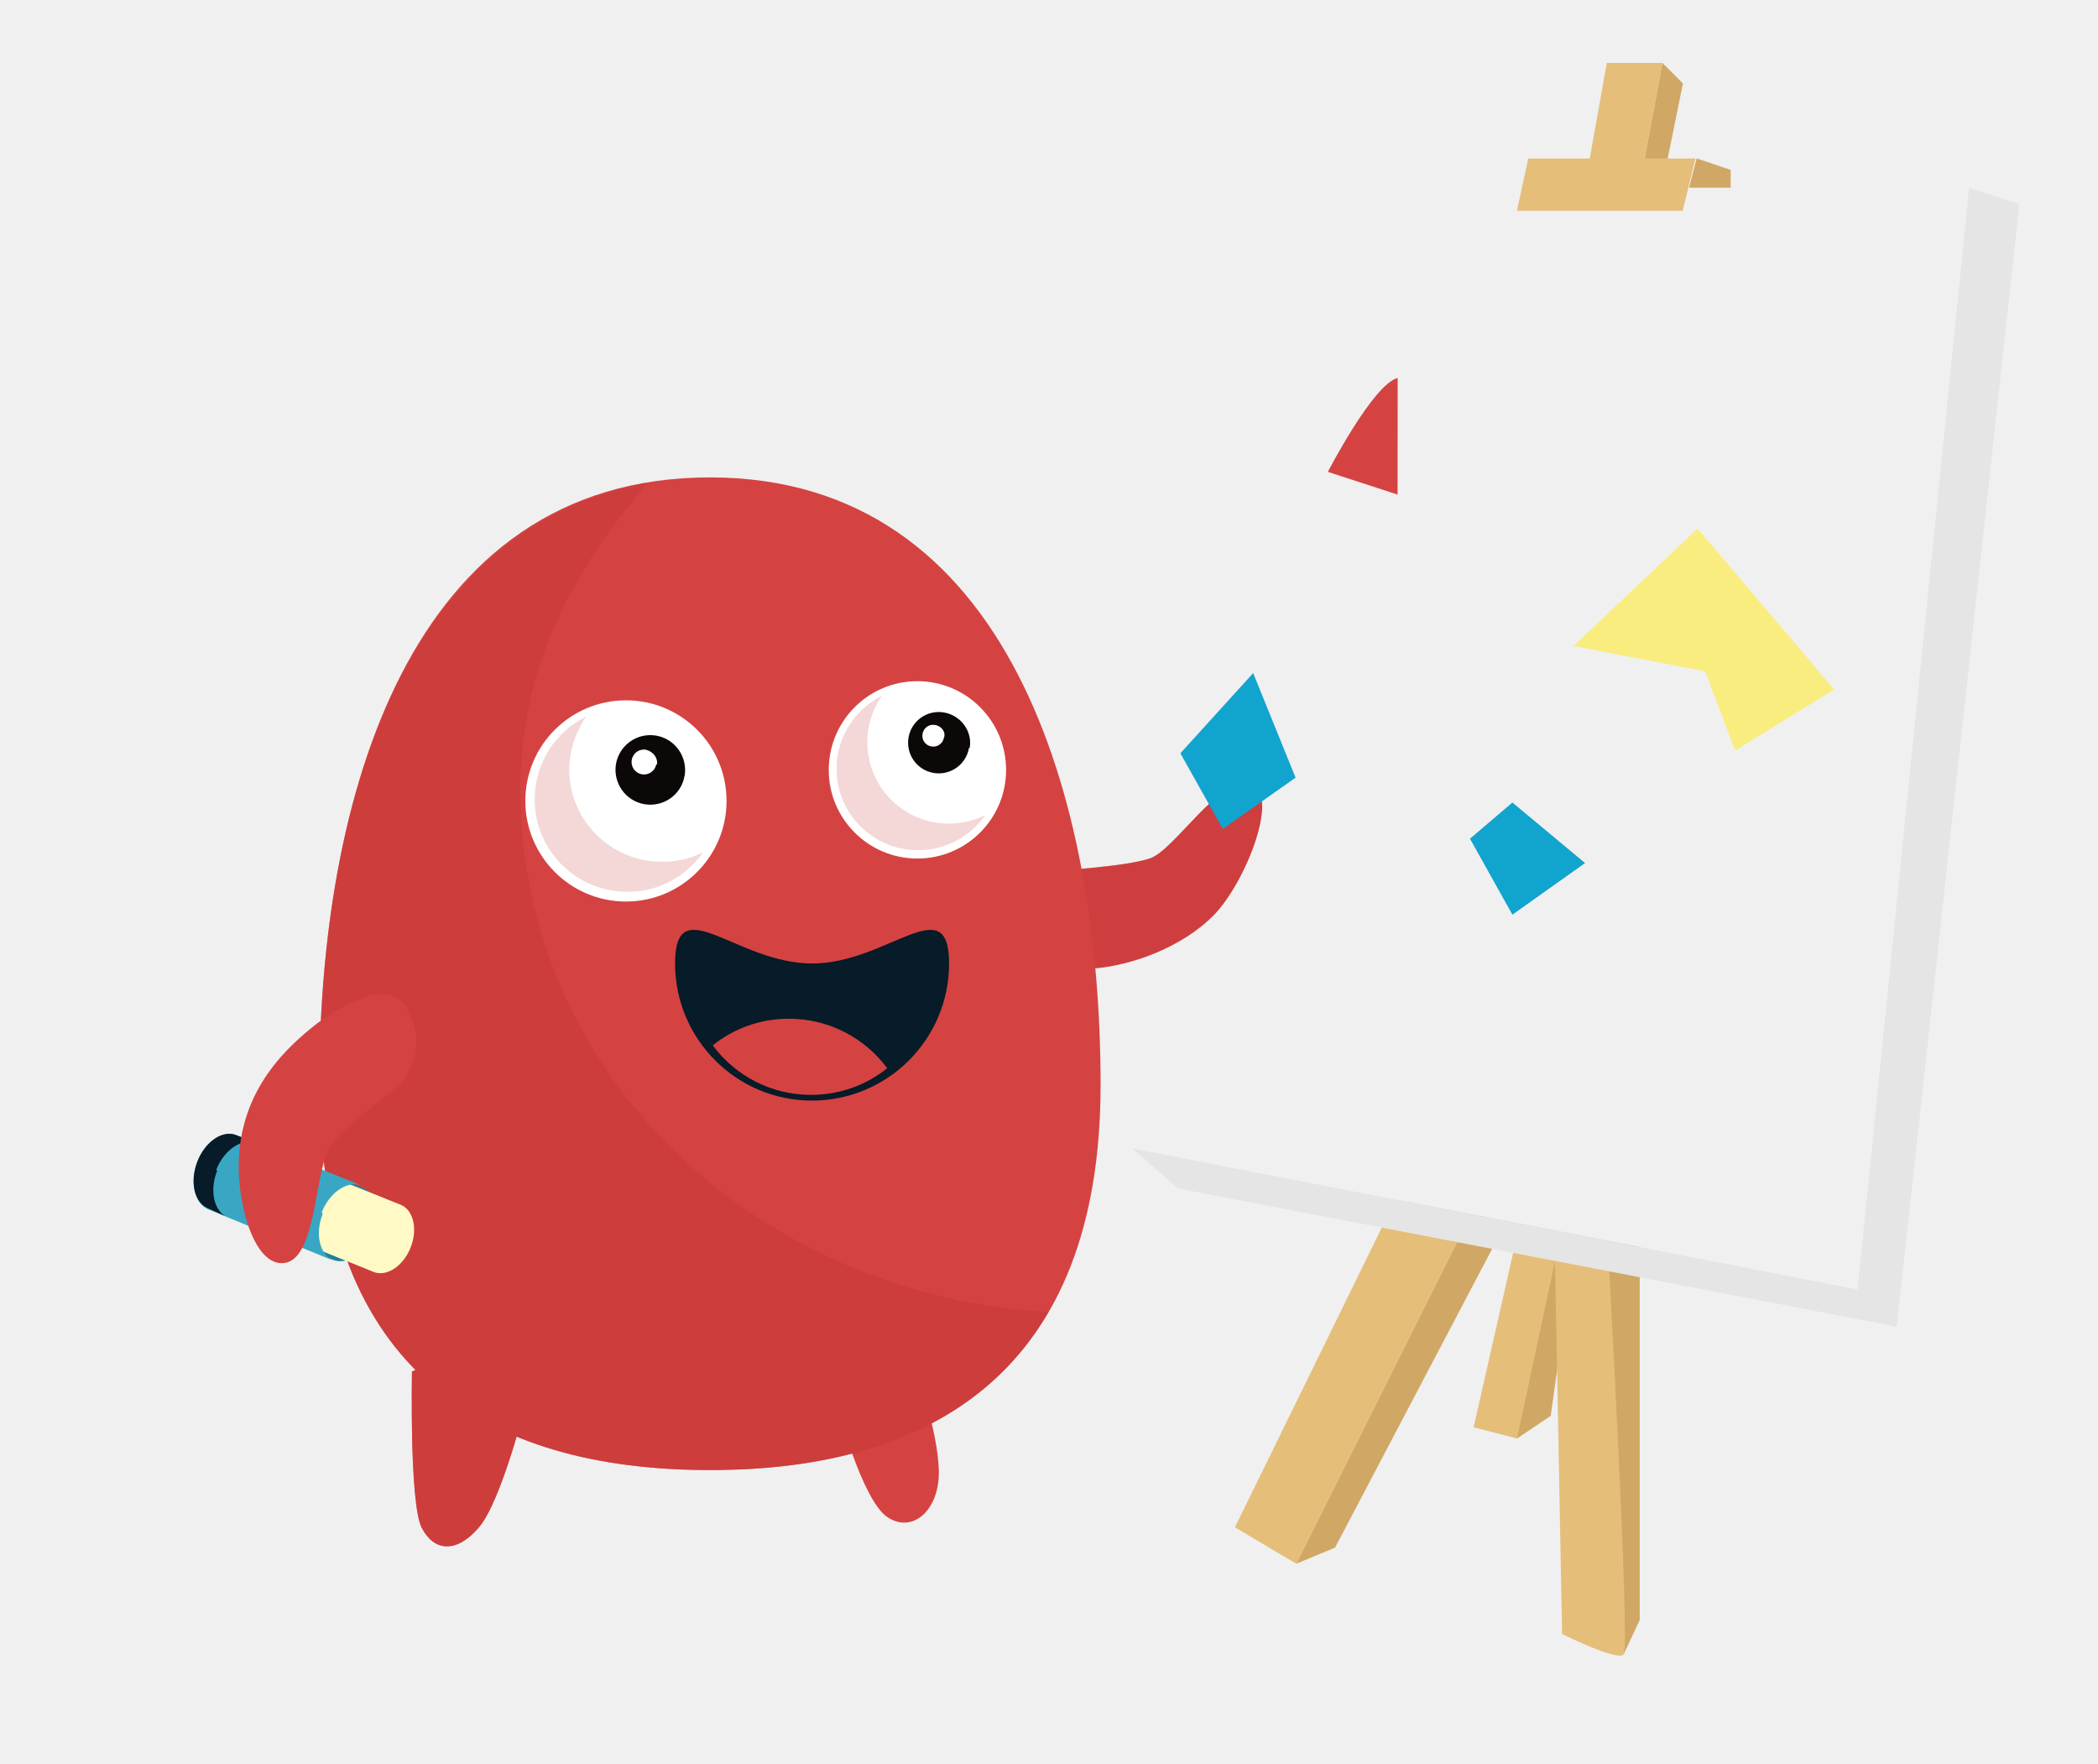
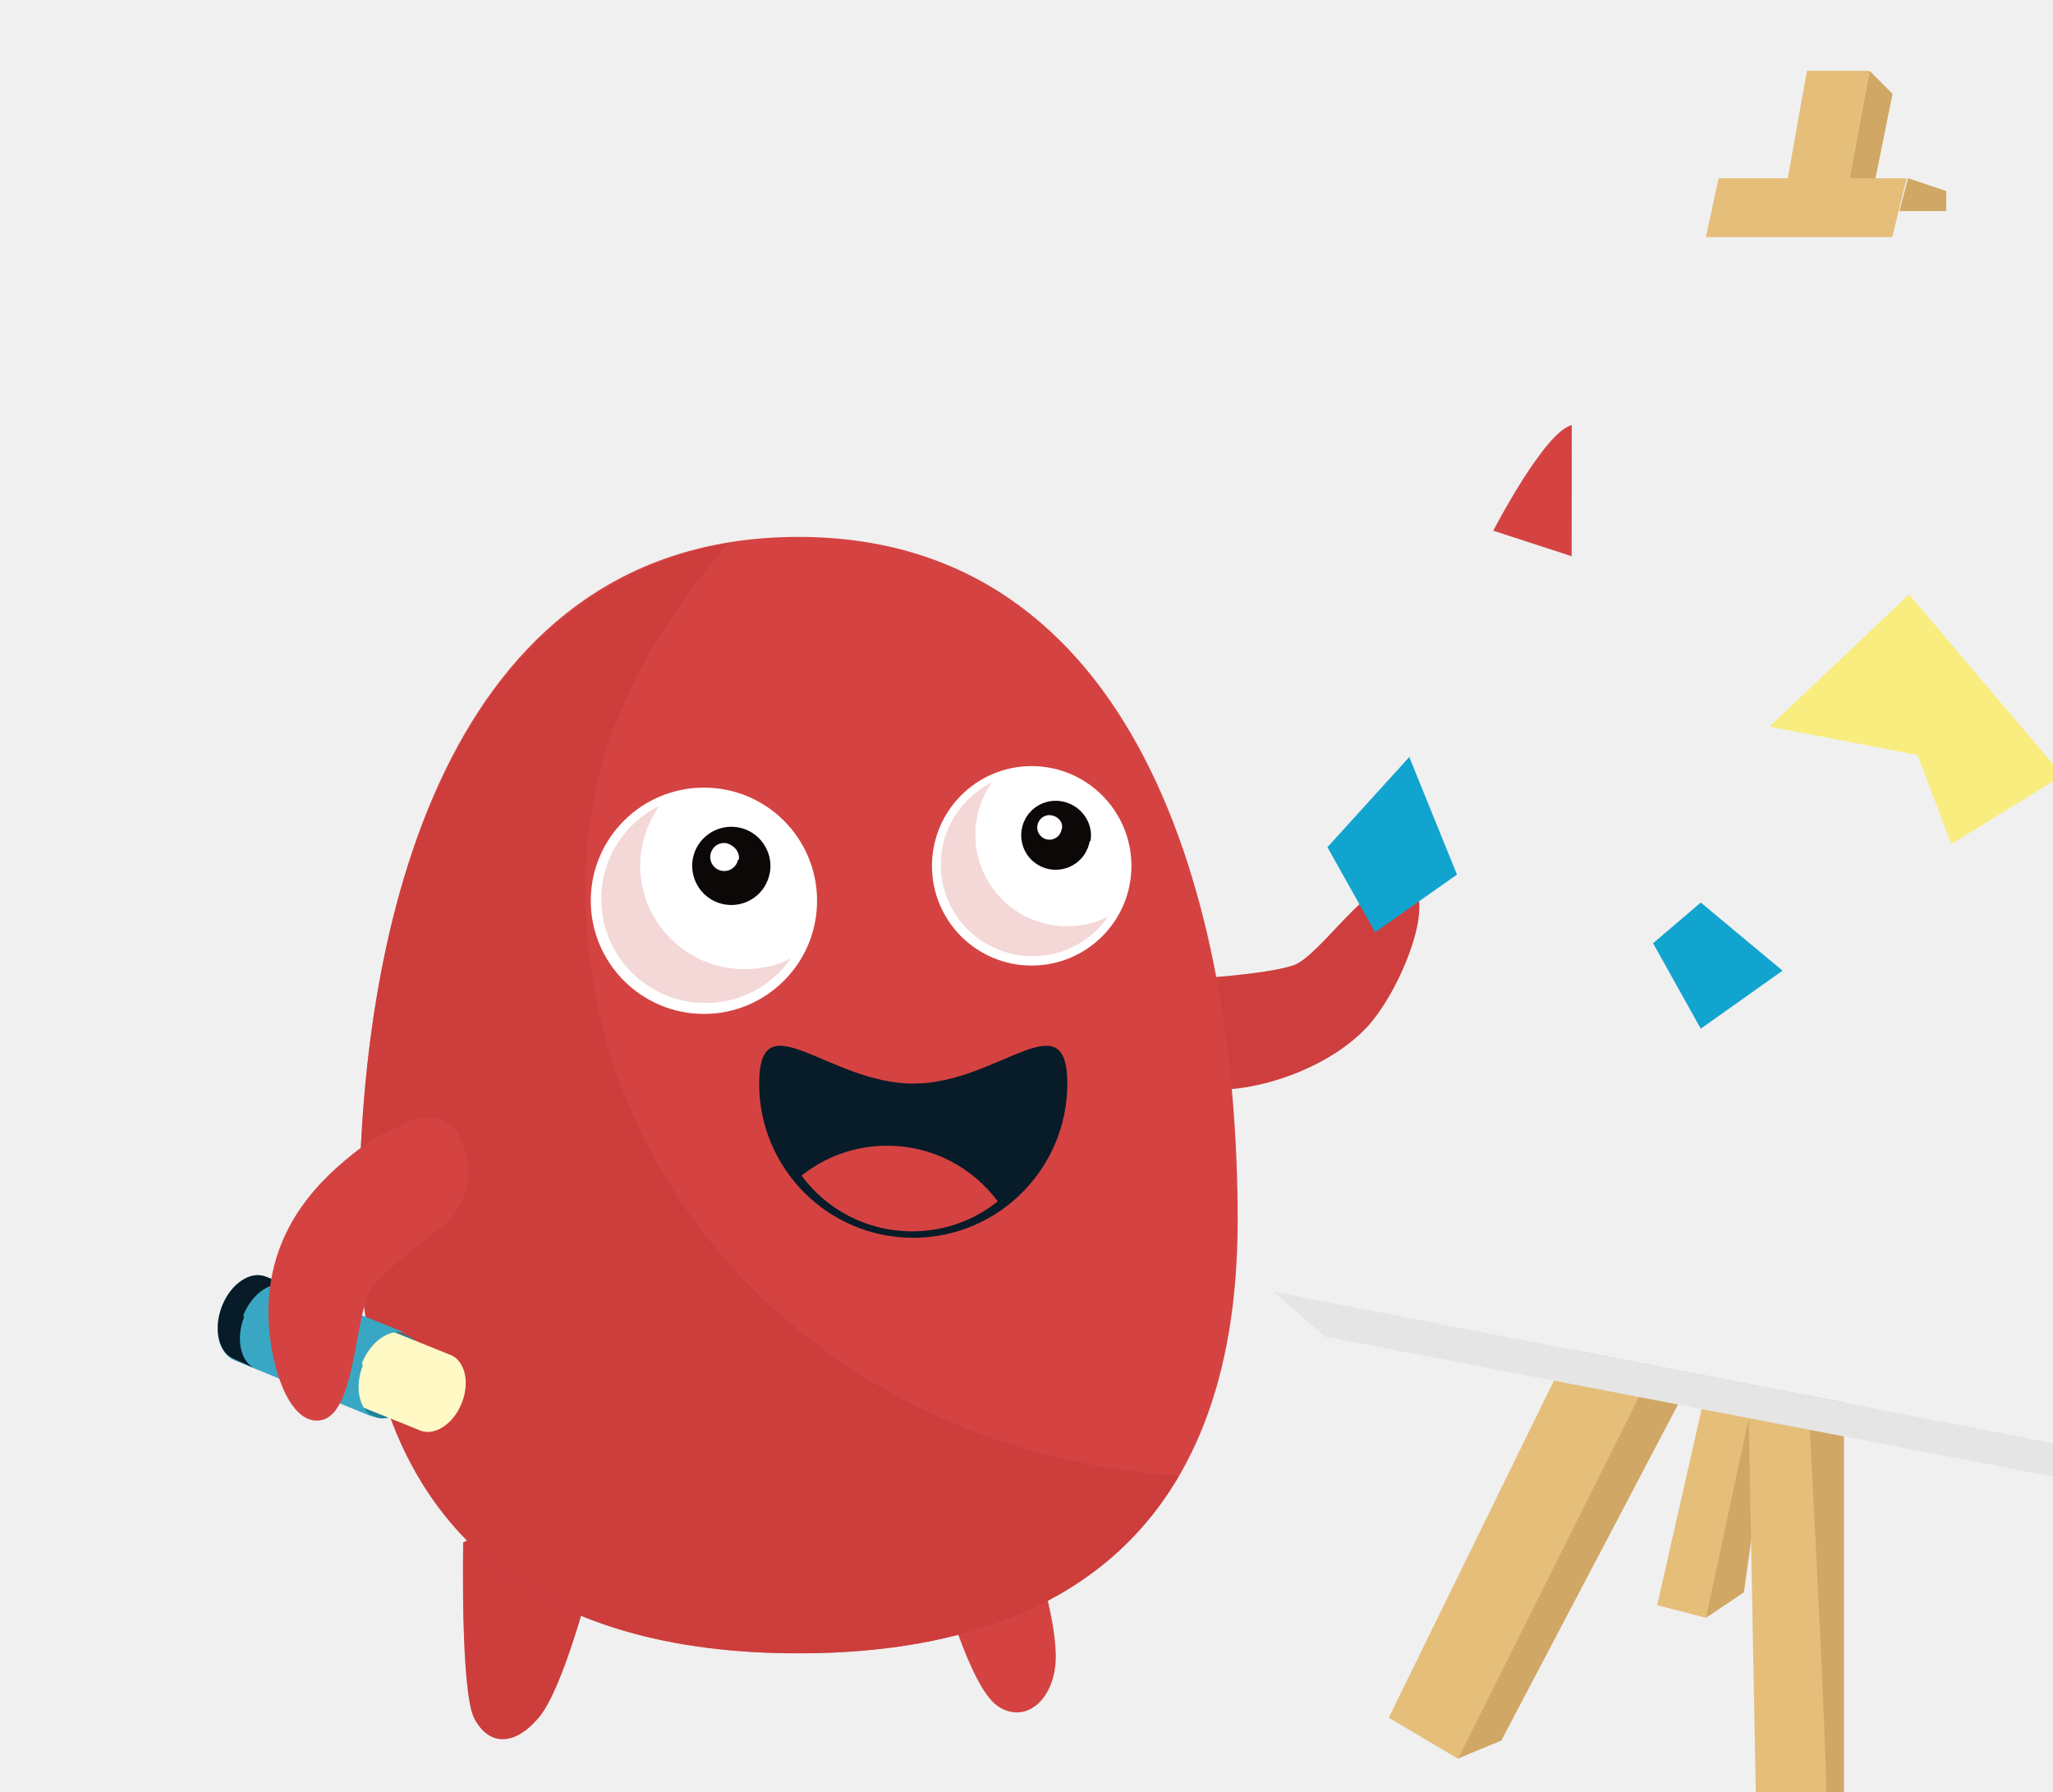
- <svg xmlns="http://www.w3.org/2000/svg" height="2384" width="2836">
+ <svg xmlns="http://www.w3.org/2000/svg">
  <defs>
    <clipPath id="a">
      <path d="M0 1788h2127V0H0z" />
    </clipPath>
    <clipPath id="b">
      <path d="M417.3 405.8h115.4V220.2H417.3z" />
    </clipPath>
    <clipPath id="c">
      <path d="M1048.2 994.2h231.4V805.7h-231.4z" />
    </clipPath>
    <clipPath id="d">
      <path d="M323.7 1298.3H1063V297.6H323.7z" />
    </clipPath>
    <clipPath id="e">
      <path d="M541.7 1061.4h170.7V883.8H541.7z" />
    </clipPath>
    <clipPath id="f">
      <path d="M848 1082.5h150.5V926H848z" />
    </clipPath>
  </defs>
  <path d="M2050.5 1944.6l45.7-30.7 34-243 64.8 565 21.5-46v-519l-133-11zm289-1715l-46-15.4L2275 285l64.2 12z" fill="#d1a765" />
  <g clip-path="url(#a)" transform="matrix(1.33333 0 0 -1.33333 0 2384)">
    <path d="M1414.8 571.8L1252 239.6l62.3-37 166 332h57.6L1494 341l44-11.4 38.5 179.8 7.2-378s55.5-27.7 62.4-20.8c7 7-17 433.4-17 433.4z" fill="#e5be7a" />
    <path d="M1288.6 1597.7h707.7l-113-1117-735.3 143z" fill="#f1f0f0" />
    <path d="M1353.5 219l-39.2-16.3 166 332h39.2zm352.7 1484.4l-20.8 20.8-23-123.4h23z" fill="#d1a765" />
    <path d="M2047.3 1581.2l-51 16.5-113-1117-735.3 143 46.4-40.6L1923 443z" fill="#e5e5e5" />
    <path d="M1549.4 1627.3l-11.5-53h168l13 53z" fill="#e5be7a" />
    <path d="M1629 1724.2l-22-123.4h55.4l23 123.4z" fill="#e5be7a" />
    <path d="M417.6 397.7S415 263 427.6 239c12.5-24 35-26 57.5 0 23 26 48 126.2 48 126.2s-57 62.5-115 32.5" fill="#d44342" />
    <g clip-path="url(#b)" opacity=".6">
      <path d="M417.6 397.7S415 263 427.6 239c12.5-24 35-26 57.5 0 23 26 48 126.2 48 126.2s-57 62.5-115 32.5" fill="#c63838" />
    </g>
    <path d="M848 365.2s25.5-97.6 51.5-115.2c26-17.5 53.5 7.5 52.3 47.6-1.2 40-21.8 97.6-21.8 97.6zm227.7 540.5s65 3.7 90 12c25 8 72 85.6 102.3 75.6 30.4-10-5-99.5-37-132.6-32.3-33.2-83.8-51.3-120.8-54.4-37-3.2-62 7.8-62 7.8" fill="#d44342" />
    <g clip-path="url(#c)" opacity=".4">
      <path d="M1075.7 905.7s65 3.7 90 12c25 8 72 85.6 102.3 75.6 30.4-10-5-99.5-37-132.6-32.3-33.2-83.8-51.3-120.8-54.4-37-3.2-62 7.8-62 7.8" fill="#c63838" />
    </g>
    <path d="M1115.8 688c0-289-169.6-390.4-396-390.4-226.6 0-396 101.5-396 390.4 0 288.8 89.2 616 396 616 304.3 0 396-327.2 396-616" fill="#d44342" />
    <g clip-path="url(#d)" opacity=".6">
      <path d="M529.7 941.6c-13 144.2 36 249.3 126.6 356.7C400.5 1252 323.7 955.8 323.7 688c0-289 169.5-390.4 396-390.4 150.8 0 276.2 45 343.3 160.3-279.4 16-509 216-533.3 483" fill="#c63838" />
    </g>
    <path d="M736.6 976c0-56.2-45.6-102-102-102-56.3 0-102 45.8-102 102 0 56.4 45.7 102 102 102 56.4 0 102-45.6 102-102" fill="#fff" />
    <path d="M694 1001.4c-3.2-19.2-21.5-32-40.7-28.7-19.2 3.3-32 21.6-28.8 40.8 3.4 19.2 21.6 32 40.8 28.7 19.2-3.3 32-21.6 28.8-40.8" fill="#0c0808" />
    <path d="M665.4 1013.3c-1.2-6.8-7.7-11.5-14.6-10.3-7 1.2-11.5 7.8-10.3 14.6 1.2 7 7.7 11.5 14.6 10.3 7-2 12-8 11-15" fill="#fff" />
    <g clip-path="url(#e)" opacity=".2">
      <path d="M670.8 914.4c-51.7 0-93.7 42-93.7 93.6 0 20 7 38.2 17 53.4-31-15.4-52-47-52-84 0-51.6 42-93.6 94-93.6 32 0 60 16 77 40.4-12-6.3-26-9.8-41-9.8" fill="#c63838" />
    </g>
    <path d="M1020 1007.4c0-49.6-40.3-89.8-90-89.8-49.6 0-89.8 40.2-89.8 89.8 0 49.7 40.2 90 89.8 90 49.7 0 90-40.3 90-90" fill="#fff" />
    <path d="M982.4 1029.7c-3-17-19-28.2-36-25.3-17 3-28.2 19-25.3 36 3 17 19 28.2 36 25.3 17-3 29-19 26-36" fill="#0c0808" />
    <path d="M957 1040.2c-1-6-6.7-10-12.7-9-6 1-10.2 6.8-9 12.8 1 6 6.7 10.2 12.8 9 6-1 11-6.7 9-12.8" fill="#fff" />
    <g clip-path="url(#f)" opacity=".2">
      <path d="M962 953c-45.7 0-82.7 37-82.7 82.6 0 17.4 5.5 33.6 14.8 47-27-13.6-46-41.5-46-74 0-45.6 37-82.6 83-82.6 28 0 53 14.3 68 35.8-11-5.5-23-8.7-36-8.7" fill="#c63838" />
    </g>
    <path d="M962.2 811.2c0-76.7-62.2-139-139-139-76.6 0-138.8 62.3-138.8 139s62.2 0 139 0c76.6 0 138.8 76.7 138.8 0" fill="#071b28" />
    <path d="M899.5 705c-22.6 30.5-58.8 50.2-99.7 50.2-29.2 0-56-10-77.2-27 22.6-30.5 58.8-50.2 99.7-50.2 29.2 0 56 10 77.2 27" fill="#d44342" />
    <path d="M251 589.6c-8.3-20.6-26.6-32.5-41-26.7l127.2-52c14.3-6 32.6 6 41 26 8.2 20 3.3 42-11 47l-127 51c14.2-5.6 19-27 10.8-47.4" fill="#1f8299" />
    <path d="M406.2 566.6l-13.5 5.4-105.4 42.5-13.5 5.5c-13 5.2-30-5.7-37.5-24.5-7.6-18.8-3-38.4 10-43.7l13.5-5.4L365.2 504l13.5-5.5c13-5.3 30 5.7 37.5 24.5 7.6 18.8 3 38.3-10 43.6" fill="#fff9c5" />
    <path d="M326.3 559.2c8.2 20.5 26.5 32.5 40.8 26.7l-127 51c-14 6-32-6-40-27s-3-42 11-48l127-52c-14 6-19 27-11 47.2" fill="#39a7c4" />
    <path d="M219.3 602.3c8.3 20.6 26.6 32.5 41 26.7l-20.2 8c-14 6-32-6-40-26.5-8-20.6-3-42 11-47.6l20-9c-14 5-19 27-11 47" fill="#071b28" />
    <path d="M367 775c-10.5-3.3-27.2-10.5-44.8-24-29.4-23-79.3-66.4-80.2-143.7-.5-46.2 18.2-107.3 49-99.2 31 9 28.3 99 45 120 16.4 21 69 59 69 59s22.4 25 16 56c-6.6 30.8-21.5 43.8-54 33.7m1050 628c-24.7-6-70.8-95.2-70.8-95.2l70.7-23z" fill="#d44342" />
    <path d="M1533.3 974.4L1607 913l-73.7-52.3-43 77zm-262.8 131.2l43-106-73.8-52-43 76.7z" fill="#11a4ce" />
    <path d="M1859.5 1089L1721 1252.2 1595.2 1133l133.5-25.6 30.4-80.4z" fill="#f9ed80" />
  </g>
</svg>
